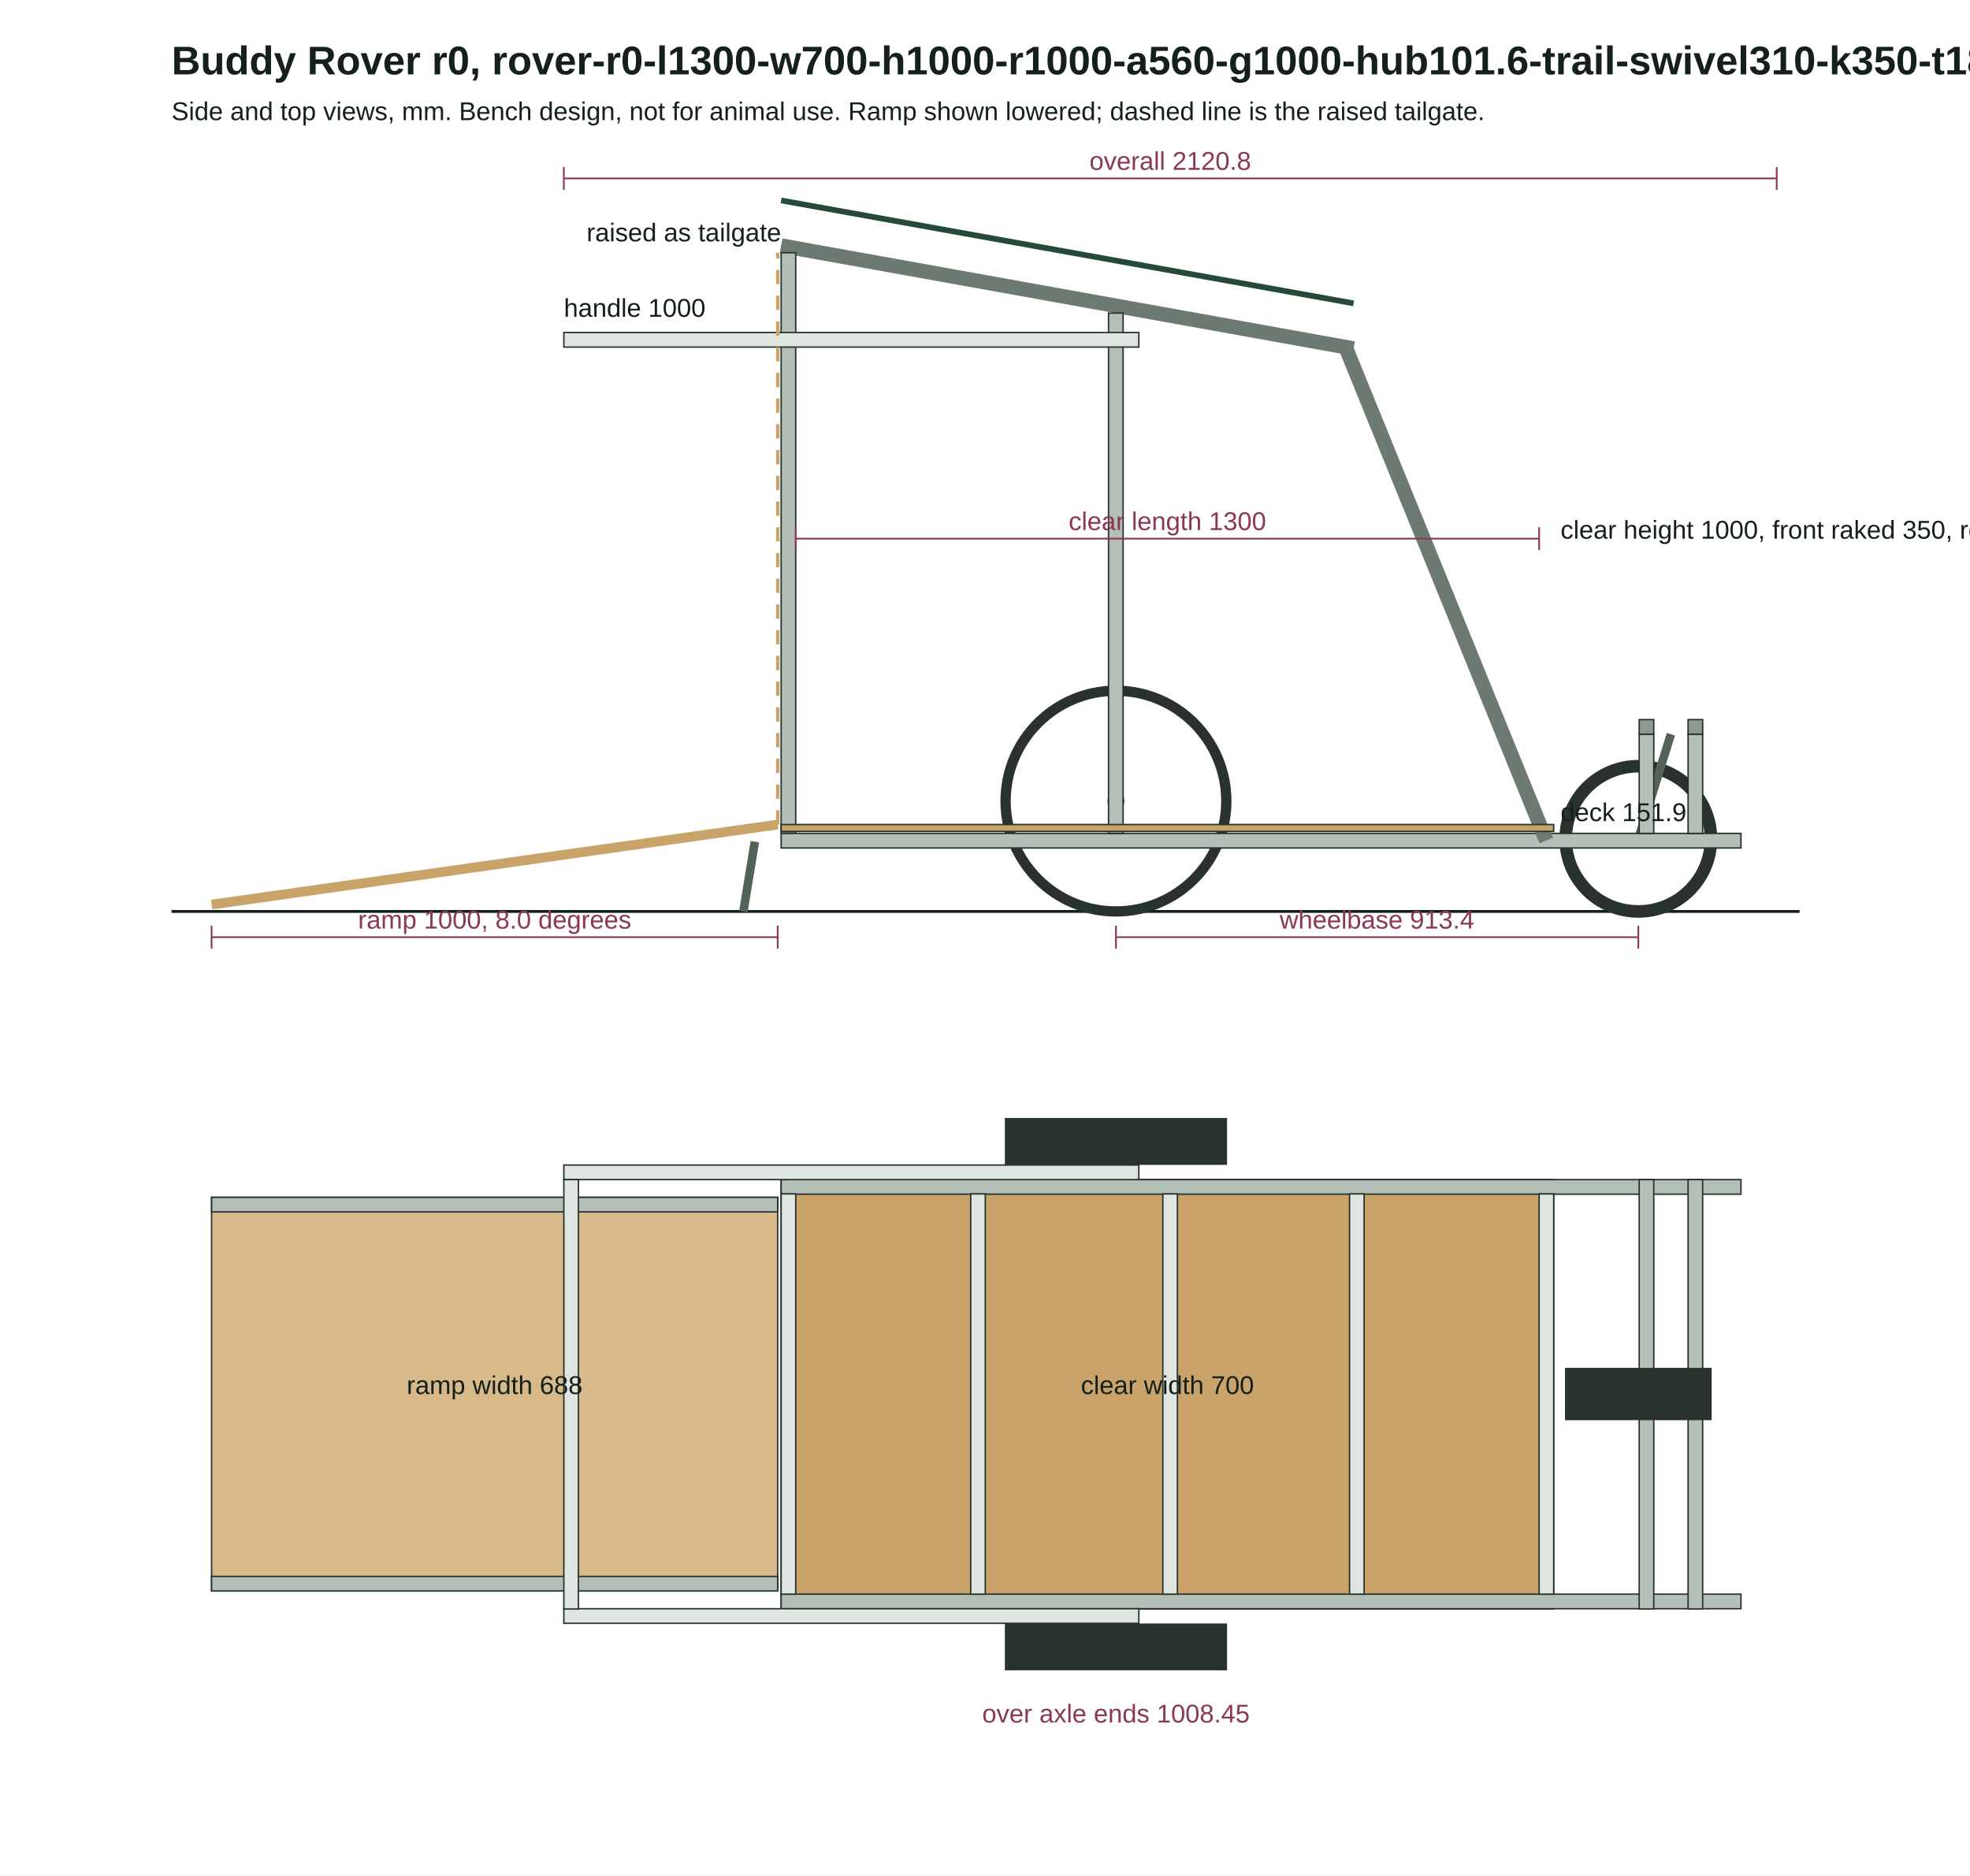
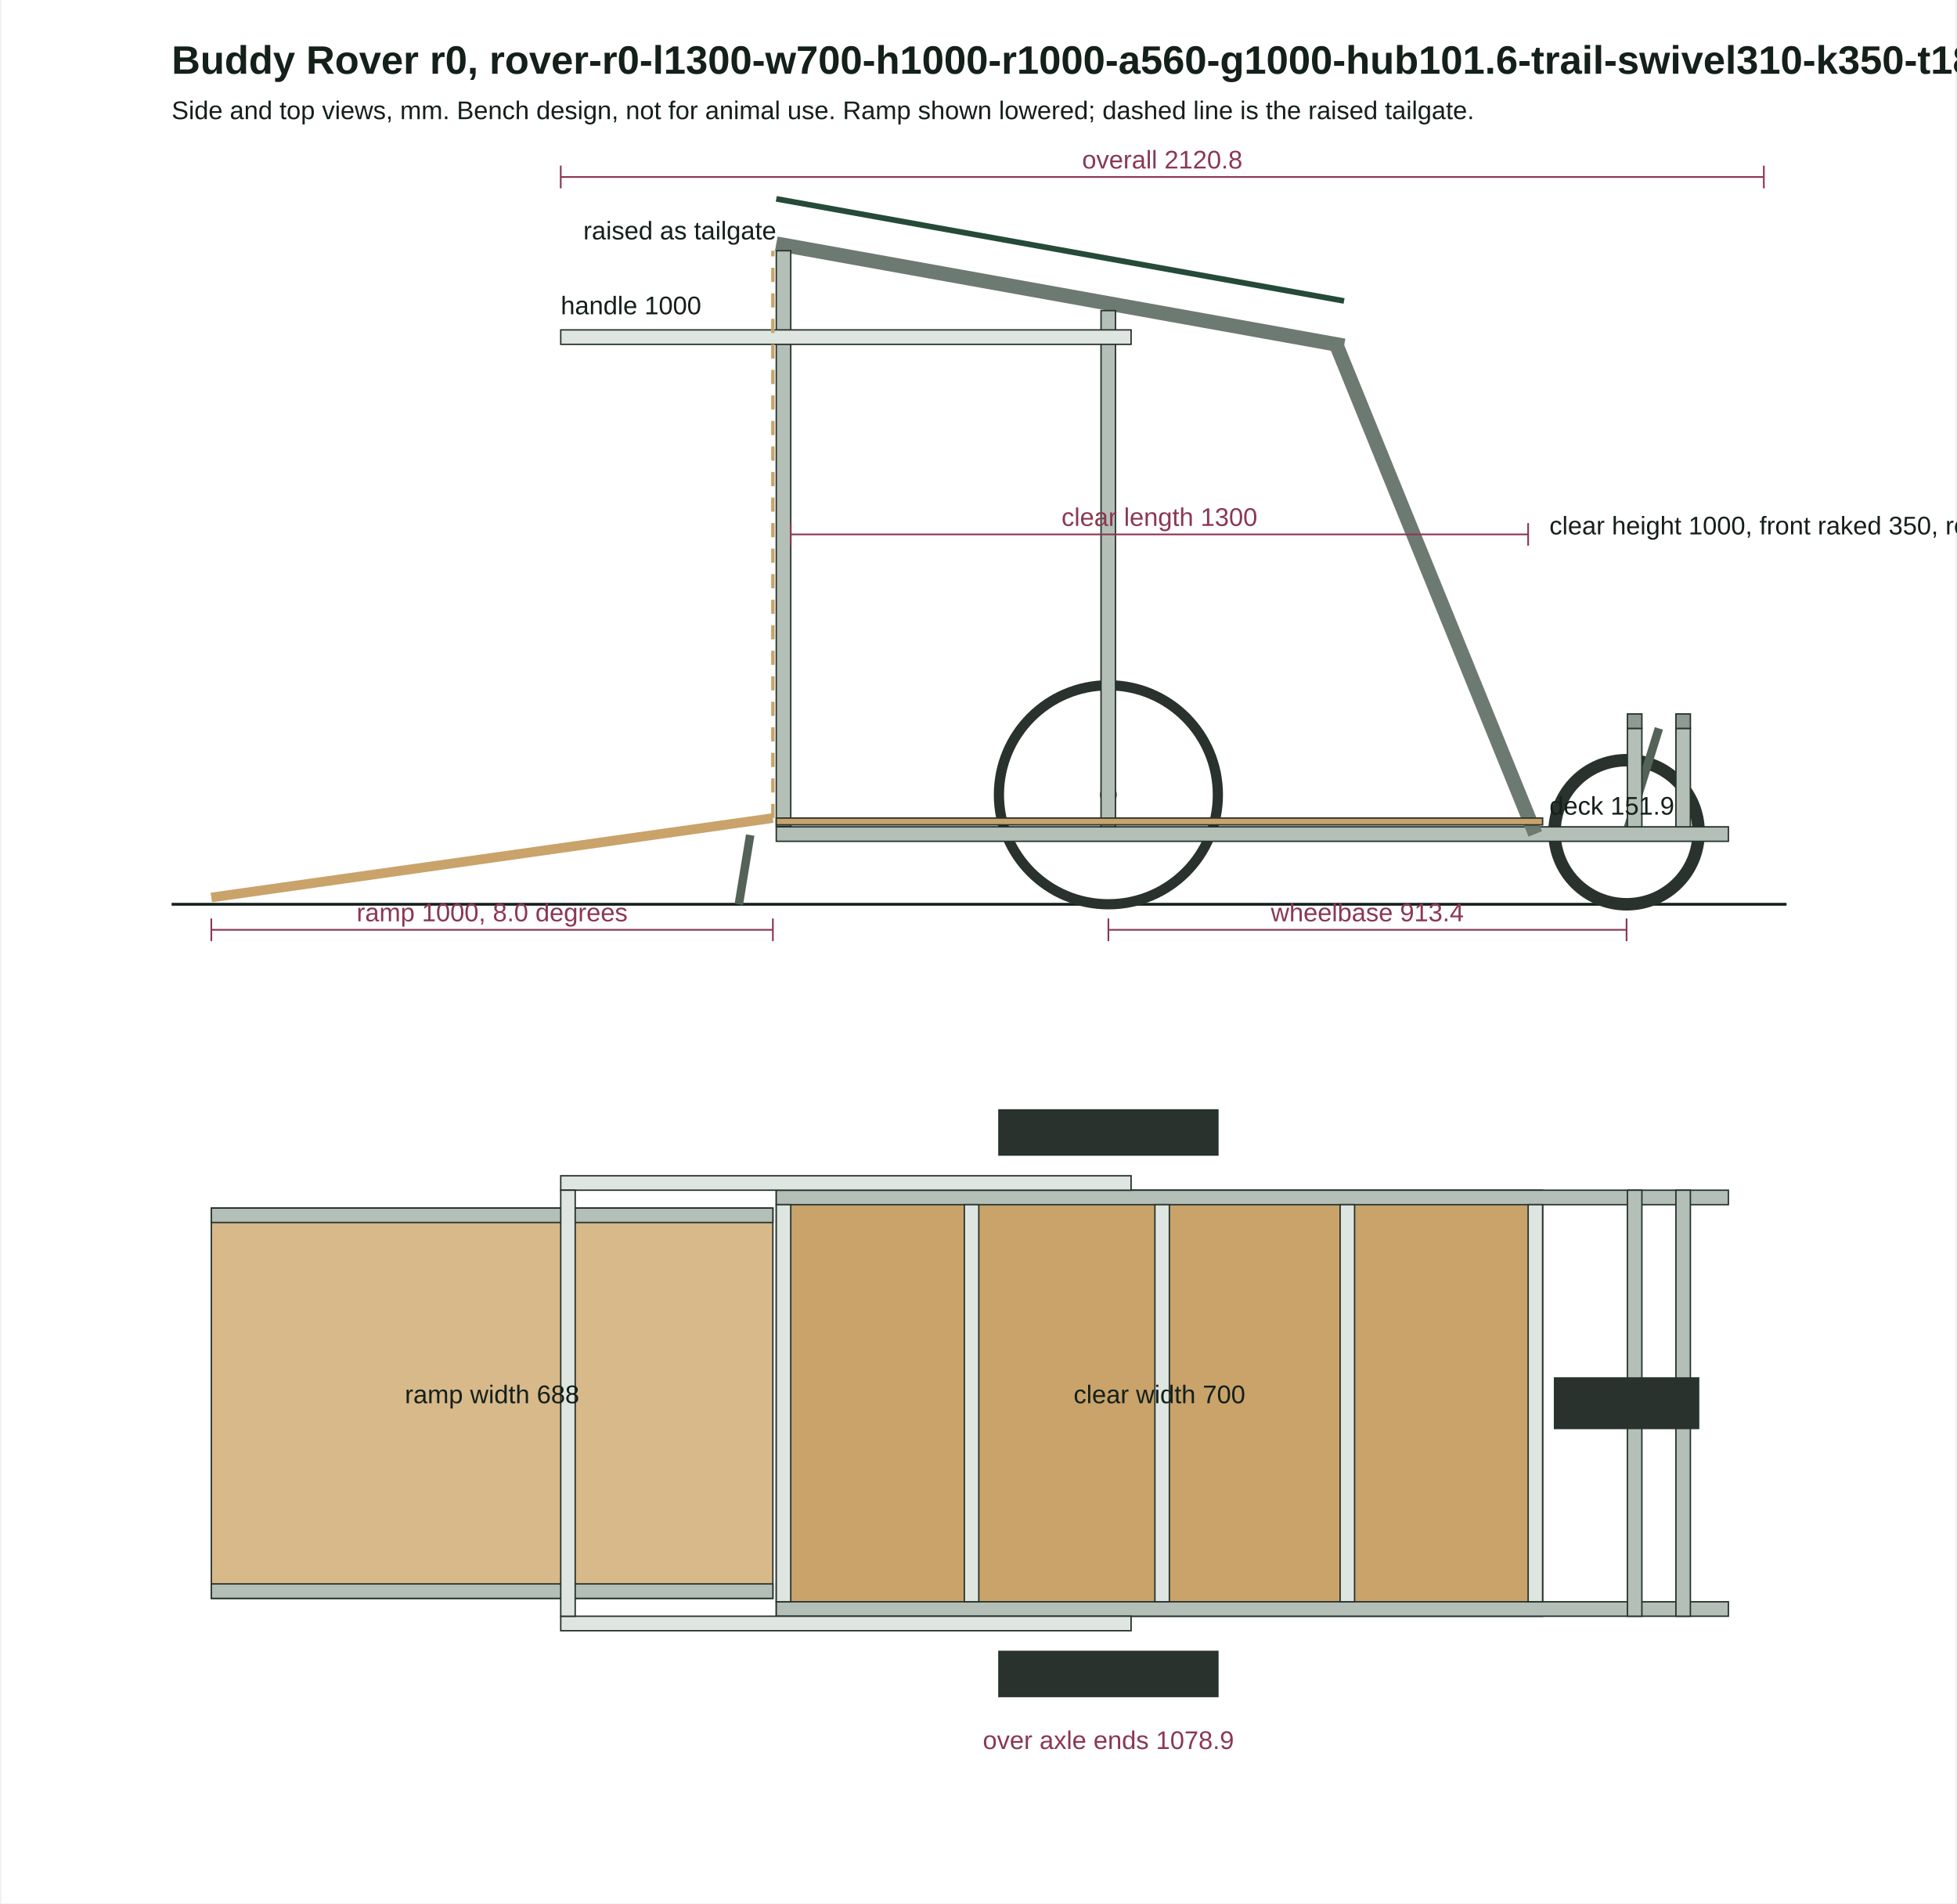
- <svg xmlns="http://www.w3.org/2000/svg" viewBox="0 0 689 656" width="1379" height="1313" font-family="Arial, sans-serif">
+ <svg xmlns="http://www.w3.org/2000/svg" viewBox="0 0 689 671" width="1379" height="1341" font-family="Arial, sans-serif">
  <rect width="100%" height="100%" fill="#fff" />
-   <text x="60" y="26" font-size="14" font-weight="700" fill="#14201a">Buddy Rover r0, rover-r0-l1300-w700-h1000-r1000-a560-g1000-hub101.6-trail-swivel310-k350-t180-welded</text>
+   <text x="60" y="26" font-size="14" font-weight="700" fill="#14201a">Buddy Rover r0, rover-r0-l1300-w700-h1000-r1000-a560-g1000-hub101.6-trail-swivel310-k350-t180-welded-sprung</text>
  <text x="60" y="42" font-size="9" fill="#14201a">Side and top views, mm. Bench design, not for animal use. Ramp shown lowered; dashed line is the raised tailgate.</text>
  <path d="M60.0 318.8H629.4" stroke="#14201a" stroke-width="1" />
  <circle cx="390.3" cy="280.2" r="38.6" fill="none" stroke="#29322d" stroke-width="3.6" />
  <circle cx="390.3" cy="280.2" r="3" fill="#536358" />
  <circle cx="573.0" cy="293.4" r="25.4" fill="none" stroke="#29322d" stroke-width="4.4" />
  <path d="M584.4 256.8L573.0 293.4" stroke="#536358" stroke-width="3" />
  <rect x="273.2" y="291.5" width="335.7" height="5.1" fill="#b4bfb8" stroke="#26332c" stroke-width=".5" />
  <path d="M273.2 85.9L473.4 121.9" stroke="#6d7a72" stroke-width="5.1" />
  <rect x="273.2" y="88.4" width="5.1" height="203.0" fill="#b4bfb8" stroke="#26332c" stroke-width=".5" />
  <rect x="387.7" y="109.5" width="5.1" height="182.0" fill="#b4bfb8" stroke="#26332c" stroke-width=".5" />
  <path d="M540.8 294.0L470.8 121.9" stroke="#6d7a72" stroke-width="5.1" />
  <rect x="573.3" y="256.8" width="5.1" height="34.7" fill="#b4bfb8" stroke="#26332c" stroke-width=".5" />
  <rect x="573.3" y="251.7" width="5.1" height="5.1" fill="#8f9a93" stroke="#26332c" stroke-width=".5" />
  <rect x="590.4" y="256.8" width="5.1" height="34.7" fill="#b4bfb8" stroke="#26332c" stroke-width=".5" />
  <rect x="590.4" y="251.7" width="5.1" height="5.1" fill="#8f9a93" stroke="#26332c" stroke-width=".5" />
  <rect x="273.2" y="288.4" width="270.2" height="2.4" fill="#c9a36a" stroke="#26332c" stroke-width=".5" />
  <rect x="197.2" y="116.3" width="201.1" height="5.1" fill="#dfe6e1" stroke="#26332c" stroke-width=".5" />
  <path d="M273.2 70.1L473.4 106.1" stroke="#254b38" stroke-width="2" />
  <path d="M272.0 288.4L74.0 316.4" stroke="#c9a36a" stroke-width="3.4" />
  <path d="M272.0 288.4V88.4" stroke="#c9a36a" stroke-width="1.2" stroke-dasharray="5 4" />
  <path d="M264.0 294.4L260.0 318.8" stroke="#536358" stroke-width="3" />
  <path d="M278.3 188.4H538.3M278.3 184.4v8M538.3 184.4v8" stroke="#8b3852" stroke-width=".6" fill="none" />
  <text x="408.3" y="185.4" font-size="9" text-anchor="middle" fill="#8b3852">clear length 1300</text>
  <path d="M74.0 327.8H272.0M74.0 323.8v8M272.0 323.8v8" stroke="#8b3852" stroke-width=".6" fill="none" />
  <text x="173.0" y="324.8" font-size="9" text-anchor="middle" fill="#8b3852">ramp 1000, 8.0 degrees</text>
  <path d="M390.3 327.8H573.0M390.3 323.8v8M573.0 323.8v8" stroke="#8b3852" stroke-width=".6" fill="none" />
  <text x="481.6" y="324.8" font-size="9" text-anchor="middle" fill="#8b3852">wheelbase 913.4</text>
  <path d="M197.2 62.4H621.4M197.2 58.4v8M621.4 58.4v8" stroke="#8b3852" stroke-width=".6" fill="none" />
  <text x="409.3" y="59.4" font-size="9" text-anchor="middle" fill="#8b3852">overall 2120.8</text>
  <text x="545.8" y="188.4" font-size="9" text-anchor="start" fill="#14201a">clear height 1000, front raked 350, roof falls 180</text>
  <text x="545.8" y="287.2" font-size="9" text-anchor="start" fill="#14201a">deck 151.9</text>
  <text x="197.2" y="110.8" font-size="9" text-anchor="start" fill="#14201a">handle 1000</text>
  <text x="273.2" y="84.4" font-size="9" text-anchor="end" fill="#14201a">raised as tailgate</text>
-   <rect x="273.2" y="412.6" width="270.2" height="150.2" fill="#c9a36a" stroke="#26332c" stroke-width=".5" />
-   <rect x="273.2" y="412.6" width="335.7" height="5.1" fill="#b4bfb8" stroke="#26332c" stroke-width=".5" />
-   <rect x="273.2" y="557.6" width="335.7" height="5.1" fill="#b4bfb8" stroke="#26332c" stroke-width=".5" />
-   <rect x="273.2" y="417.6" width="5.1" height="140.0" fill="#dfe6e1" stroke="#26332c" stroke-width=".5" />
-   <rect x="339.5" y="417.6" width="5.1" height="140.0" fill="#dfe6e1" stroke="#26332c" stroke-width=".5" />
-   <rect x="406.7" y="417.6" width="5.1" height="140.0" fill="#dfe6e1" stroke="#26332c" stroke-width=".5" />
-   <rect x="472.0" y="417.6" width="5.1" height="140.0" fill="#dfe6e1" stroke="#26332c" stroke-width=".5" />
-   <rect x="538.3" y="417.6" width="5.1" height="140.0" fill="#dfe6e1" stroke="#26332c" stroke-width=".5" />
-   <rect x="74.0" y="418.8" width="198.0" height="137.6" fill="#d8b98a" stroke="#26332c" stroke-width=".5" />
-   <rect x="74.0" y="418.8" width="198.0" height="5.1" fill="#b4bfb8" stroke="#26332c" stroke-width=".5" />
-   <rect x="74.0" y="551.4" width="198.0" height="5.1" fill="#b4bfb8" stroke="#26332c" stroke-width=".5" />
+   <rect x="273.2" y="419.6" width="270.2" height="150.2" fill="#c9a36a" stroke="#26332c" stroke-width=".5" />
+   <rect x="273.2" y="419.6" width="335.7" height="5.1" fill="#b4bfb8" stroke="#26332c" stroke-width=".5" />
+   <rect x="273.2" y="564.7" width="335.7" height="5.1" fill="#b4bfb8" stroke="#26332c" stroke-width=".5" />
+   <rect x="273.2" y="424.7" width="5.1" height="140.0" fill="#dfe6e1" stroke="#26332c" stroke-width=".5" />
+   <rect x="339.5" y="424.7" width="5.1" height="140.0" fill="#dfe6e1" stroke="#26332c" stroke-width=".5" />
+   <rect x="406.7" y="424.7" width="5.1" height="140.0" fill="#dfe6e1" stroke="#26332c" stroke-width=".5" />
+   <rect x="472.0" y="424.7" width="5.1" height="140.0" fill="#dfe6e1" stroke="#26332c" stroke-width=".5" />
+   <rect x="538.3" y="424.7" width="5.1" height="140.0" fill="#dfe6e1" stroke="#26332c" stroke-width=".5" />
+   <rect x="74.0" y="425.9" width="198.0" height="137.6" fill="#d8b98a" stroke="#26332c" stroke-width=".5" />
+   <rect x="74.0" y="425.9" width="198.0" height="5.1" fill="#b4bfb8" stroke="#26332c" stroke-width=".5" />
+   <rect x="74.0" y="558.4" width="198.0" height="5.1" fill="#b4bfb8" stroke="#26332c" stroke-width=".5" />
  <rect x="351.7" y="391.3" width="77.2" height="15.9" fill="#29322d" stroke="#26332c" stroke-width=".5" />
-   <rect x="351.7" y="568.1" width="77.2" height="15.9" fill="#29322d" stroke="#26332c" stroke-width=".5" />
-   <rect x="573.3" y="412.6" width="5.1" height="150.2" fill="#b4bfb8" stroke="#26332c" stroke-width=".5" />
-   <rect x="590.4" y="412.6" width="5.1" height="150.2" fill="#b4bfb8" stroke="#26332c" stroke-width=".5" />
-   <rect x="547.6" y="478.7" width="50.8" height="17.8" fill="#29322d" stroke="#26332c" stroke-width=".5" />
-   <rect x="197.2" y="407.5" width="201.1" height="5.1" fill="#dfe6e1" stroke="#26332c" stroke-width=".5" />
-   <rect x="197.2" y="562.7" width="201.1" height="5.1" fill="#dfe6e1" stroke="#26332c" stroke-width=".5" />
-   <rect x="197.2" y="412.6" width="5.1" height="150.2" fill="#dfe6e1" stroke="#26332c" stroke-width=".5" />
-   <text x="408.3" y="487.6" font-size="9" text-anchor="middle" fill="#14201a">clear width 700</text>
-   <text x="390.3" y="602.5" font-size="9" text-anchor="middle" fill="#8b3852">over axle ends 1008.45</text>
-   <text x="173.0" y="487.6" font-size="9" text-anchor="middle" fill="#14201a">ramp width 688</text>
+   <rect x="351.7" y="582.2" width="77.2" height="15.9" fill="#29322d" stroke="#26332c" stroke-width=".5" />
+   <rect x="573.3" y="419.6" width="5.1" height="150.2" fill="#b4bfb8" stroke="#26332c" stroke-width=".5" />
+   <rect x="590.4" y="419.6" width="5.1" height="150.2" fill="#b4bfb8" stroke="#26332c" stroke-width=".5" />
+   <rect x="547.6" y="485.8" width="50.8" height="17.8" fill="#29322d" stroke="#26332c" stroke-width=".5" />
+   <rect x="197.2" y="414.5" width="201.1" height="5.1" fill="#dfe6e1" stroke="#26332c" stroke-width=".5" />
+   <rect x="197.2" y="569.8" width="201.1" height="5.1" fill="#dfe6e1" stroke="#26332c" stroke-width=".5" />
+   <rect x="197.2" y="419.6" width="5.1" height="150.2" fill="#dfe6e1" stroke="#26332c" stroke-width=".5" />
+   <text x="408.3" y="494.7" font-size="9" text-anchor="middle" fill="#14201a">clear width 700</text>
+   <text x="390.3" y="616.6" font-size="9" text-anchor="middle" fill="#8b3852">over axle ends 1078.9</text>
+   <text x="173.0" y="494.7" font-size="9" text-anchor="middle" fill="#14201a">ramp width 688</text>
</svg>
